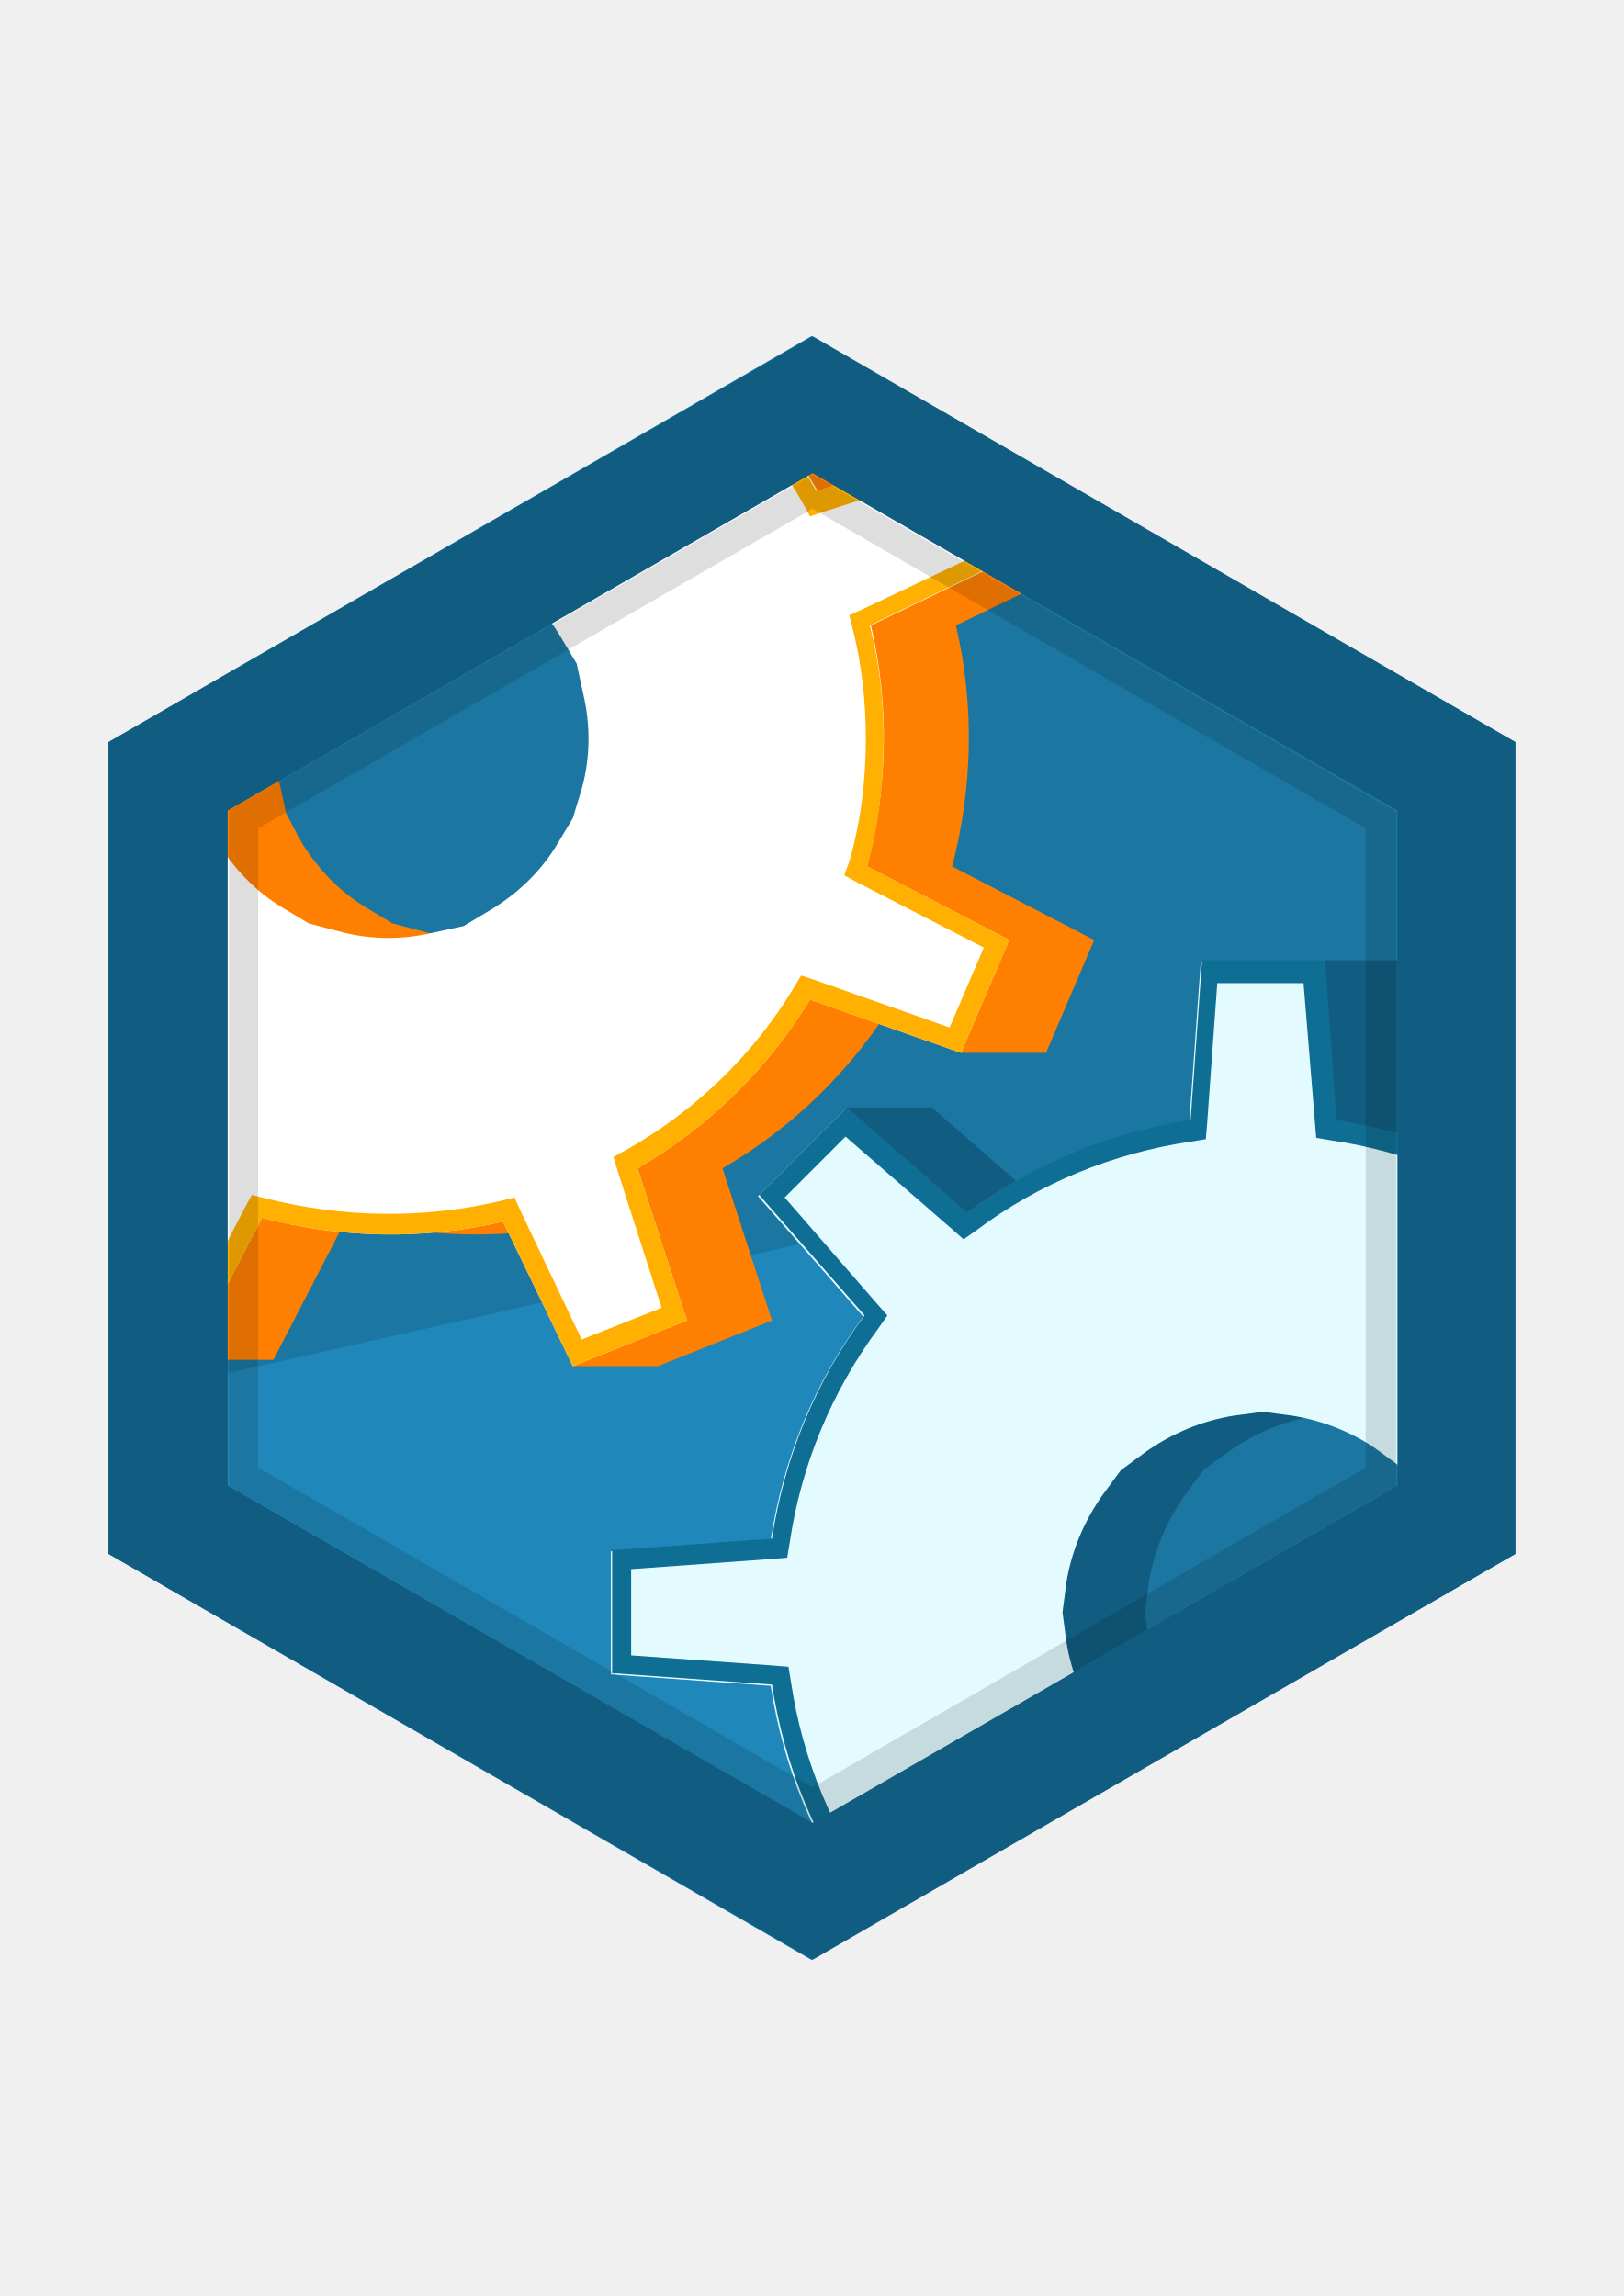
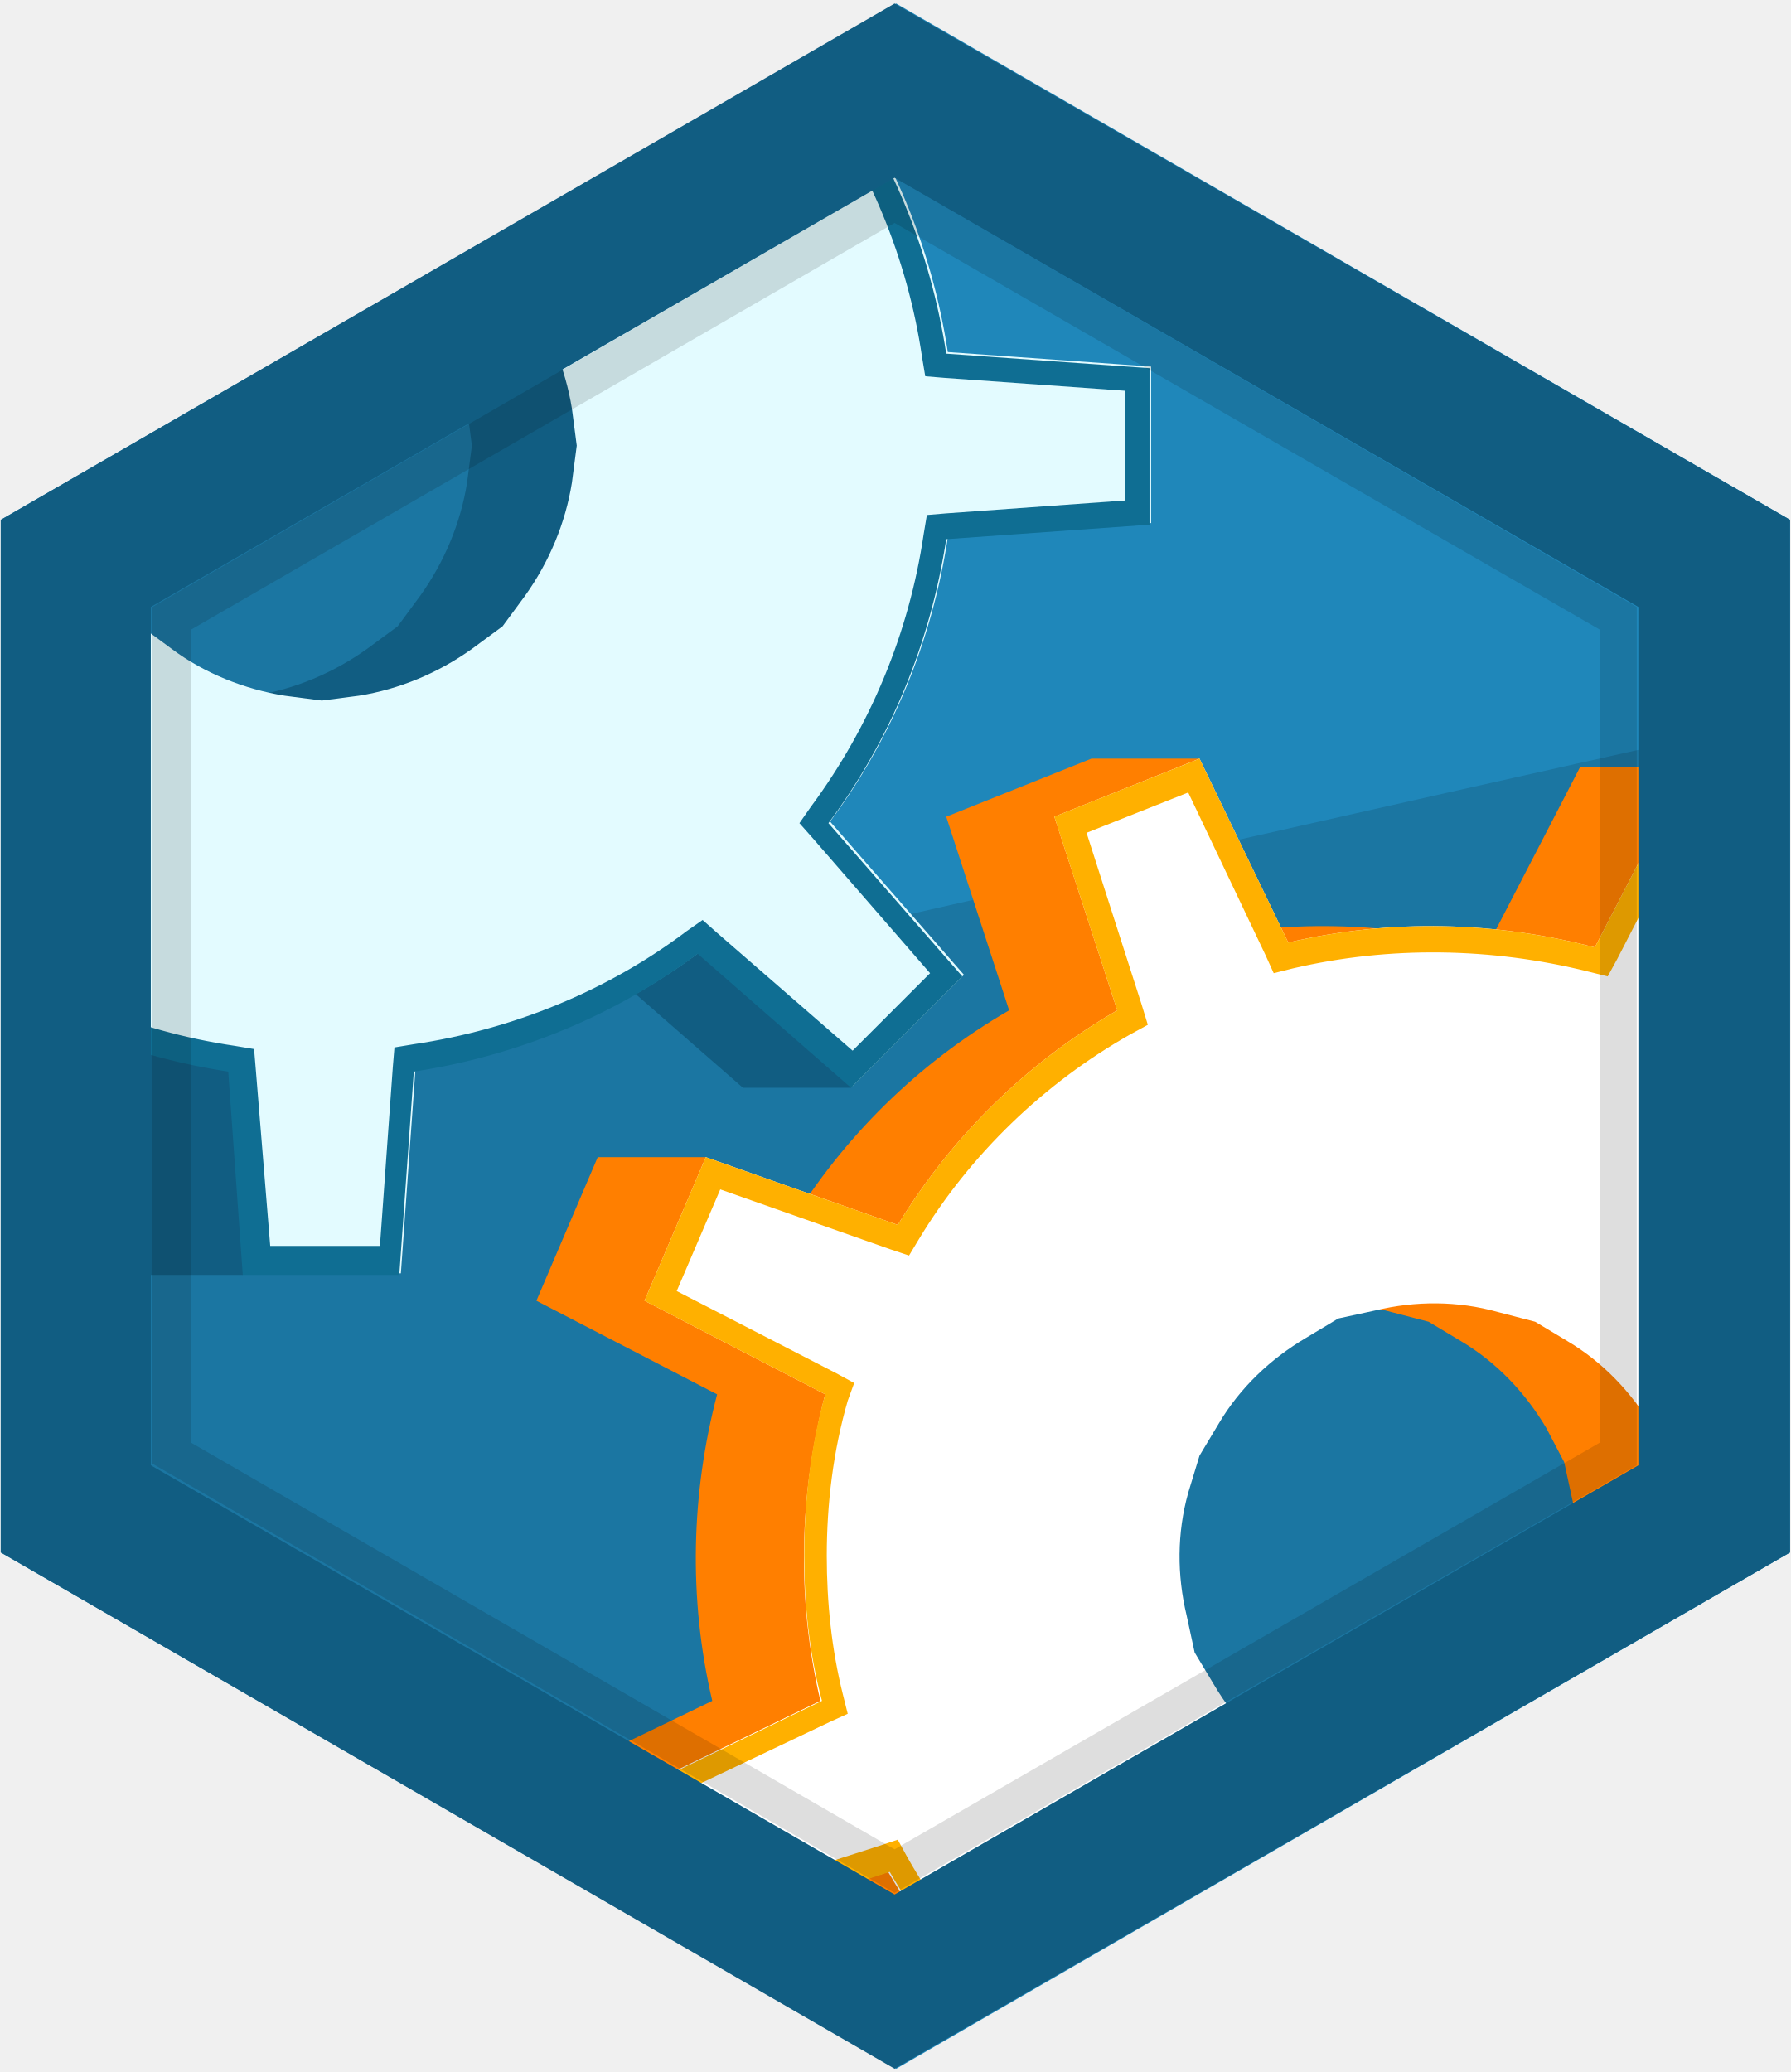
- <svg xmlns="http://www.w3.org/2000/svg" xmlns:xlink="http://www.w3.org/1999/xlink" version="1.1" id="Layer_1" x="0px" y="0px" width="841.889px" height="1190.551px" viewBox="0 0 841.889 1190.551" enable-background="new 0 0 841.889 1190.551" xml:space="preserve">
-   <g>
+ <svg xmlns="http://www.w3.org/2000/svg" xmlns:xlink="http://www.w3.org/1999/xlink" version="1.1" x="0px" y="0px" width="110.979px" height="128.417px" viewBox="0 0 110.979 128.417" enable-background="new 0 0 110.979 128.417" xml:space="preserve">
+   <g id="Layer_1">
+ </g>
+   <g id="Layer_4">
    <g>
      <g>
        <g>
          <g>
            <g>
-               <polygon fill="#1F87BA" points="56.236,805.748 420.615,1016.219 785.654,805.748 785.654,384.802 420.615,174.331         56.236,384.802       " />
              <g>
+                 <polygon fill="#1F87BA" points="110.945,32.217 55.545,0.219 0.047,32.217 0.047,96.216 55.545,128.215 110.945,96.216                 " />
                <g>
-                   <defs>
-                     <polygon id="SVGID_1_" points="75.967,794.566 420.615,993.857 765.922,794.566 765.922,395.984 420.615,196.693            75.967,395.984          " />
-                   </defs>
-                   <clipPath id="SVGID_2_">
-                     <use xlink:href="#SVGID_1_" overflow="visible" />
-                   </clipPath>
-                   <g opacity="0.13" clip-path="url(#SVGID_2_)">
-                     <path d="M-137.794,766.284c17.758,0,375.562-80.9,670.223-147.988c7.235-1.974-11.181,359.118-3.946,357.146           C729.747,929.4,923.118,528.844,923.118,528.844L979.683,1.348c0,0-1005.663,149.962-1033.288,220.338           C-81.229,292.063-137.794,766.284-137.794,766.284z" />
+                   <g>
+                     <g>
+                       <defs>
+                         <polygon id="SVGID_1_" points="107.943,33.918 55.545,3.619 3.047,33.918 3.047,94.516 55.545,124.815 107.943,94.516                         " />
+                       </defs>
+                       <clipPath id="SVGID_2_">
+                         <use xlink:href="#SVGID_1_" overflow="visible" />
+                       </clipPath>
+                       <g opacity="0.13" clip-path="url(#SVGID_2_)">
+                         <path d="M140.443,38.218c-2.7,0-57.098,12.299-101.897,22.5c-1.1,0.299,1.701-54.599,0.6-54.299             c-30.599,7-59.998,67.897-59.998,67.897l-8.6,80.199c0,0,152.895-22.801,157.094-33.5             C131.844,110.316,140.443,38.218,140.443,38.218z" />
+                       </g>
+                     </g>
                  </g>
-                 </g>
-                 <g>
-                   <defs>
-                     <polygon id="SVGID_3_" points="75.967,794.566 420.615,993.857 765.922,794.566 765.922,395.984 420.615,196.693            75.967,395.984          " />
-                   </defs>
-                   <clipPath id="SVGID_4_">
-                     <use xlink:href="#SVGID_3_" overflow="visible" />
-                   </clipPath>
-                   <g clip-path="url(#SVGID_4_)">
+                   <g>
                    <g>
-                       <path fill="#115D82" d="M593.598,836.003l1.973-15.128c2.631-16.442,9.209-32.229,19.074-46.041l9.208-12.496            l12.497-9.208c13.813-9.866,29.598-16.443,46.041-19.074l15.128-1.974l15.127,1.974            c16.443,2.631,32.887,9.208,46.041,19.074l12.497,9.208l9.208,12.496c9.866,13.813,16.443,29.599,19.074,46.041            l1.974,15.128l-1.974,15.128c-2.631,16.443-9.208,32.229-19.074,46.041l-9.208,12.496l-12.497,9.209            c-13.812,9.865-29.598,16.442-46.041,19.073l-15.127,1.974l-15.128-1.974c-16.443-2.631-32.229-9.208-46.041-19.073            l-12.497-9.209l-9.208-12.496c-9.865-13.813-16.443-29.598-19.074-46.041L593.598,836.003 M361.42,803.774v63.8            l82.874,5.919c6.577,42.752,23.021,82.216,48.014,115.76l-54.591,62.484l1.315,45.383H483.1l62.483-54.591            c33.545,24.993,73.008,41.437,115.76,48.014l-38.147,82.874h107.867l5.919-82.874            c42.753-6.577,82.216-23.021,115.76-48.014l19.074,54.591h44.068l45.383-45.383l-54.592-62.484            c24.994-33.544,41.438-73.008,48.015-115.76l82.873-5.919v-63.8l-82.873-5.92c-6.577-42.752-23.021-82.216-48.015-115.759            l54.592-62.484l-45.383-45.383h-44.068l-19.074,54.591c-33.544-24.993-73.007-41.437-115.76-48.014l-5.919-82.874h-44.067            l-25.652,82.874c-42.752,6.577-82.215,23.021-115.76,48.014L483.1,574.228h-44.067l-1.315,45.383l54.591,62.484            c-24.993,33.543-41.437,73.007-48.014,115.759L361.42,803.774L361.42,803.774z" />
-                       <path fill="#FF7F00" d="M148.317,421.635l-3.288-15.128c-3.946-16.443-3.946-33.544,0.657-49.987l3.946-15.128            l7.893-13.154c8.551-14.47,21.048-26.309,35.518-34.859l13.154-7.893l15.128-3.289            c16.443-3.946,33.544-3.946,49.987,0.658l15.128,3.946l13.154,7.893c14.47,8.551,26.31,21.047,34.859,35.518l7.893,13.154            l3.289,15.785c3.946,16.443,3.946,33.544-0.658,49.987l-3.946,15.128l-7.893,13.154            c-8.55,14.47-21.047,26.31-35.518,34.859l-13.154,7.893l-15.785,3.289c-16.443,3.946-33.544,3.946-49.987-0.658            l-15.128-3.946l-13.154-7.893c-14.47-8.55-26.31-21.047-34.859-35.517L148.317,421.635 M-79.914,478.2l-20.39,59.195            h44.067l78.927-25.651c21.705,37.49,51.961,68.403,87.478,90.108l-27.624,78.27l15.128,24.993h44.067l38.148-73.665            c40.121,10.523,82.873,11.839,124.968,1.974l-7.893,74.98h44.067l59.195-23.678l-25.651-78.928            c37.491-21.705,67.746-51.96,89.451-87.478l34.202,27.625h44.067l24.993-58.538l-73.665-38.148            c10.523-40.121,11.839-82.873,1.974-124.968l74.98-36.175L546.9,228.922h-44.068l-34.859,25.651            c-21.705-37.49-51.96-67.746-87.478-89.451l27.625-78.27l-58.538-24.993h-44.067l5.919,73.665            c-40.121-10.523-82.873-11.839-124.968-1.973L150.29,58.57h-44.068L91.095,82.249l25.651,78.927            C79.255,182.881,49,213.136,27.295,248.653l-78.27-27.624h-44.067l18.416,58.537l73.665,37.491            C-13.484,357.178-14.8,399.93-4.933,442.025L-79.914,478.2L-79.914,478.2z" />
-                     </g>
-                     <g>
-                       <path fill="#E3FBFF" d="M686.337,498.59h-63.8l-5.919,82.873c-42.752,6.577-82.216,23.021-115.76,48.015l-62.484-54.592            l-45.383,45.383l54.591,62.484c-24.993,33.544-41.437,73.008-48.014,115.76l-82.874,5.92v63.799l82.874,5.92            c6.577,42.752,23.021,82.216,48.014,115.76l-54.591,62.483l45.383,45.384l62.484-54.592            c33.544,24.994,73.008,41.437,115.76,48.015l5.919,82.873h63.8l5.92-82.873c42.752-6.578,82.216-23.021,115.76-48.015            l62.483,54.592l45.384-45.384l-54.592-62.483c24.994-33.544,41.437-73.008,48.014-115.76l82.874-5.92v-63.799            l-82.874-5.92c-6.577-42.752-23.02-82.216-48.014-115.76l54.592-62.484L870.5,574.885l-62.483,54.592            c-33.545-24.994-73.008-41.438-115.76-48.015L686.337,498.59z M669.894,734.055c16.443,2.631,32.887,9.208,46.041,19.074            l12.497,9.208l9.208,12.496c9.866,13.813,16.443,29.599,19.074,46.041l1.973,15.128l-1.973,15.128            c-2.631,16.443-9.208,32.229-19.074,46.041l-9.208,12.496l-12.497,9.209c-13.813,9.865-29.598,16.442-46.041,19.073            l-15.128,1.974l-15.127-1.974c-16.443-2.631-32.229-9.208-46.041-19.073l-12.497-9.209l-9.208-12.496            c-9.866-13.813-16.443-29.598-19.074-46.041l-1.974-15.128l1.974-15.128c2.631-16.442,9.208-32.229,19.074-46.041            l9.208-12.496l12.497-9.208c13.813-9.866,29.598-16.443,46.041-19.074l15.127-1.974L669.894,734.055z" />
-                     </g>
-                     <g>
-                       <path fill="#FFFFFF" d="M142.398,132.893l-36.176-74.98L47.027,81.591l25.651,78.928            c-37.49,21.705-67.745,51.96-89.45,87.478l-78.27-27.625l-24.994,58.538l73.666,38.148            c-10.523,40.121-11.84,82.873-1.974,124.968l-74.98,36.175l23.678,59.195l78.928-25.651            c21.705,37.49,51.96,68.403,87.478,90.108l-27.625,78.27l58.538,24.993l38.147-73.665            c40.122,10.523,82.874,11.839,124.969,1.974l36.175,74.98l59.195-23.678l-25.651-78.928            c37.49-21.705,67.746-51.96,89.451-87.478l78.27,27.625l24.993-58.538l-73.665-38.148            c10.523-40.121,11.839-82.873,1.973-124.968l74.981-36.175l-23.679-59.195l-78.927,25.651            c-21.705-37.49-51.961-67.746-87.478-89.451l27.624-78.27l-58.537-24.993l-38.148,73.665            C227.244,123.685,184.491,123.028,142.398,132.893z M227.902,283.512l15.128,3.947l13.154,7.893            c14.471,8.55,26.31,21.047,34.859,35.517l7.894,13.155l3.288,15.127c3.946,16.443,3.946,33.544-0.657,49.987            l-4.604,15.128l-7.893,13.154c-8.551,14.47-21.048,26.31-35.518,34.859l-13.154,7.893l-15.128,3.289            c-16.443,3.946-33.544,3.946-49.987-0.658l-15.128-3.946l-13.154-7.893c-14.47-8.55-26.309-21.047-34.859-35.517            l-7.893-13.155l-3.289-15.127c-3.946-16.443-3.946-33.544,0.658-49.987l3.946-15.128l7.893-13.154            c8.551-14.47,21.047-26.31,35.518-34.859l13.154-7.894l15.128-3.288C194.358,278.909,211.458,278.909,227.902,283.512z" />
-                     </g>
-                     <g>
-                       <path fill="#FFB000" d="M-110.17,483.462l66.431-31.571l7.234-3.288l-1.973-7.893c-4.604-18.417-6.577-37.49-6.577-56.564            c0-21.048,2.631-42.752,8.55-63.142l1.974-7.894l-7.235-3.946l-65.114-33.544l17.758-41.437l69.062,24.336l7.893,2.631            l4.604-7.235c21.047-34.859,51.303-63.799,86.162-83.531l7.235-3.946l-2.631-7.893L60.839,88.826l41.437-16.443            l31.571,66.431l3.288,7.235l7.894-1.974c39.463-9.208,80.9-8.551,120.363,1.315l7.894,1.974l3.946-7.235l33.544-65.115            l41.437,17.759l-24.336,69.062l-2.631,7.893l7.235,4.604c34.859,21.047,63.799,51.302,83.531,86.162l3.946,7.234            l7.893-2.631l69.719-22.362l16.443,41.437l-66.431,31.57l-7.234,3.289l1.973,7.893c4.604,18.417,6.577,37.49,6.577,56.564            c0,21.048-2.631,42.752-8.55,63.142l-2.631,7.235l7.234,3.946l65.115,33.544l-17.759,41.437l-69.062-24.335l-7.893-2.632            l-3.946,6.577c-21.047,34.86-51.303,63.8-86.162,83.531l-7.235,3.947l2.631,8.55l22.363,69.719l-41.437,16.443            l-31.571-66.43l-3.288-7.235l-7.894,1.973c-39.464,9.209-80.9,8.551-120.363-1.315l-7.894-1.973l-3.946,7.235            l-33.544,65.114l-41.437-17.759l24.336-69.061l2.631-7.893l-7.235-4.604c-34.859-21.047-63.799-51.303-83.531-86.162            l-3.946-7.235l-7.893,2.631l-69.719,22.363L-110.17,483.462 M-123.324,478.2l23.678,59.195l78.928-25.651            c21.705,37.49,51.96,68.403,87.478,90.108l-27.625,78.27l58.538,24.993l38.147-73.665            c40.122,10.523,82.874,11.839,124.969,1.974l36.175,74.98l59.195-23.678l-25.651-78.928            c37.49-21.705,67.746-51.96,89.451-87.478l78.27,27.625l24.993-58.538l-73.665-38.148            c5.919-21.047,8.55-43.409,8.55-65.772c0-19.731-1.973-39.464-7.234-59.195l74.98-36.175l-23.678-59.195l-78.928,25.651            c-21.705-37.49-51.96-67.746-87.478-89.451l27.625-78.27l-58.538-24.993l-38.147,73.665            c-40.122-10.523-82.874-11.839-124.969-1.973L105.565,58.57L46.369,82.249l25.651,78.927            c-37.49,21.705-67.746,51.961-89.451,87.478l-78.27-27.624l-24.993,58.537l73.665,38.148            c-5.919,21.048-8.55,43.41-8.55,65.772c0,19.732,1.973,39.464,7.234,59.195L-123.324,478.2L-123.324,478.2z" />
-                     </g>
-                     <path fill="#472E1C" d="M297.621,707.747" />
-                     <g>
-                       <g>
-                         <path fill="#0F6E93" d="M327.219,813.64l73.007-5.262l7.894-0.658l1.315-7.893c5.919-40.121,21.704-78.27,46.04-111.155             l4.604-6.577l-5.262-5.92l-48.014-55.249l31.57-31.571l55.249,48.015l5.92,5.262l6.577-4.604             c32.229-24.336,71.034-40.121,111.155-46.041l7.893-1.315l0.658-7.893l5.262-73.008h44.726l5.919,72.351l0.658,7.893             l7.893,1.315c40.121,5.92,78.27,21.705,111.155,46.041l6.578,4.604l5.919-5.262l55.249-48.014l31.571,31.57             l-48.015,55.249l-5.262,5.92l4.604,6.577c24.336,32.229,40.121,71.034,46.041,111.155l1.315,7.894l7.893,0.657             l73.008,5.262v45.383l-73.008,5.263l-7.893,0.657l-1.315,7.893c-5.92,40.121-21.705,78.27-46.041,111.156l-4.604,6.577             l5.262,5.919l48.015,55.249l-31.571,31.571l-55.249-48.014l-5.919-5.263l-6.578,4.604             c-32.886,24.336-71.034,40.121-111.155,46.041l-7.893,1.315l-0.658,7.893l-5.262,73.008h-44.726l-5.262-73.008             l-0.657-7.893l-7.893-1.315c-40.122-5.92-78.27-21.705-111.156-46.041l-6.577-4.604l-5.92,5.263l-55.249,48.014             l-31.57-31.571l48.014-55.249l5.262-5.919l-4.604-6.577c-24.336-32.887-40.121-71.035-46.041-111.156l-1.315-7.893             l-7.893-0.657l-73.665-5.263V813.64 M317.353,803.774v63.8l82.873,5.919c6.578,42.752,23.021,82.216,48.015,115.76             l-54.592,62.484l45.384,45.383l62.483-54.591c33.544,24.993,73.008,41.437,115.76,48.014l5.92,82.874h63.8l5.919-82.874             c42.752-6.577,82.216-23.021,115.76-48.014l62.484,54.591l45.383-45.383l-54.591-62.484             c24.993-33.544,41.437-73.008,48.014-115.76l82.873-5.919v-63.8l-82.873-5.92             c-6.577-42.752-23.021-82.216-48.014-115.759l54.591-62.484l-45.383-45.383l-62.484,54.591             c-33.544-24.993-73.008-41.437-115.76-48.014l-5.919-82.874h-63.8l-5.92,82.874             c-42.752,6.577-82.216,23.021-115.76,48.014l-62.483-54.591l-45.384,45.383l54.592,62.484             c-24.994,33.543-41.437,73.007-48.015,115.759L317.353,803.774L317.353,803.774z" />
+                       <defs>
+                         <polygon id="SVGID_3_" points="107.943,33.918 55.545,3.619 3.047,33.918 3.047,94.516 55.545,124.815 107.943,94.516                         " />
+                       </defs>
+                       <clipPath id="SVGID_4_">
+                         <use xlink:href="#SVGID_3_" overflow="visible" />
+                       </clipPath>
+                       <g clip-path="url(#SVGID_4_)">
+                         <g>
+                           <path fill="#115D82" d="M29.247,27.618l-0.299,2.3c-0.4,2.5-1.4,4.899-2.9,7l-1.401,1.9l-1.899,1.399              c-2.1,1.5-4.5,2.5-7,2.901l-2.3,0.299l-2.3-0.299c-2.5-0.4-5-1.4-6.999-2.901l-1.9-1.399l-1.4-1.9              c-1.5-2.101-2.5-4.5-2.9-7l-0.3-2.3l0.3-2.3c0.4-2.5,1.4-4.9,2.9-6.999l1.4-1.9l1.9-1.399              c2.099-1.5,4.5-2.501,6.999-2.901l2.3-0.3l2.3,0.3c2.5,0.4,4.9,1.401,7,2.901l1.899,1.399l1.401,1.9              c1.5,2.1,2.5,4.5,2.9,6.999L29.247,27.618 M64.545,32.518v-9.7l-12.6-0.9c-1-6.499-3.5-12.499-7.3-17.599l8.3-9.5              l-0.2-6.899h-6.7l-9.5,8.299c-5.101-3.8-11.1-6.3-17.6-7.3l5.8-12.599H8.347l-0.9,12.599c-6.5,1-12.5,3.5-17.599,7.3              l-2.901-8.299h-6.7l-6.899,6.899l8.299,9.5c-3.799,5.1-6.299,11.1-7.299,17.599l-12.6,0.9v9.7l12.6,0.899              c1,6.5,3.5,12.501,7.299,17.6l-8.299,9.5l6.899,6.9h6.7l2.901-8.3c5.1,3.8,11.099,6.299,17.599,7.3l0.9,12.6h6.7              l3.899-12.6c6.5-1.001,12.5-3.5,17.6-7.3l9.5,8.3h6.7l0.2-6.9l-8.3-9.5c3.8-5.099,6.299-11.1,7.3-17.6L64.545,32.518              L64.545,32.518z" />
+                           <path fill="#FF7F00" d="M96.945,90.617l0.5,2.299c0.6,2.501,0.6,5.1-0.102,7.601l-0.599,2.3l-1.2,2              c-1.299,2.199-3.2,4-5.398,5.299l-2.002,1.2l-2.3,0.501c-2.499,0.6-5.099,0.6-7.599-0.101l-2.301-0.601l-2-1.198              c-2.199-1.301-4.001-3.201-5.3-5.401l-1.2-1.999l-0.499-2.4c-0.601-2.5-0.601-5.1,0.099-7.599l0.602-2.302l1.199-2              c1.3-2.199,3.2-3.999,5.4-5.298l2-1.201l2.4-0.5c2.5-0.601,5.099-0.601,7.599,0.101l2.301,0.6l2,1.2              c2.199,1.3,3.999,3.199,5.3,5.399L96.945,90.617 M131.643,82.016l3.101-9h-6.698l-12.002,3.9              c-3.299-5.7-7.898-10.4-13.299-13.699l4.199-11.9l-2.3-3.8h-6.699l-5.8,11.2c-6.1-1.601-12.6-1.8-19-0.301l1.2-11.398              h-6.699l-9,3.599l3.899,12c-5.7,3.299-10.299,7.9-13.599,13.3l-5.201-4.199h-6.699l-3.8,8.898l11.2,5.802              c-1.6,6.1-1.801,12.599-0.301,18.998l-11.399,5.501l3.6,8.997h6.699l5.3-3.899c3.299,5.701,7.901,10.301,13.3,13.601              l-4.199,11.9l8.898,3.8h6.7l-0.898-11.2c6.098,1.601,12.598,1.8,18.997,0.3l5.501,11.4h6.699l2.301-3.602l-3.901-11.999              c5.7-3.299,10.3-7.9,13.6-13.298l11.902,4.198h6.697l-2.799-8.899l-11.199-5.7c1.6-6.1,1.8-12.6,0.298-18.998              L131.643,82.016L131.643,82.016z" />
+                         </g>
+                         <g>
+                           <path fill="#E3FBFF" d="M15.146,78.917h9.7l0.9-12.601c6.5-1,12.5-3.5,17.6-7.3l9.499,8.299l6.9-6.899l-8.299-9.499              c3.798-5.1,6.3-11.099,7.299-17.599l12.601-0.901v-9.699l-12.601-0.9c-0.999-6.5-3.501-12.5-7.299-17.6l8.299-9.5              l-6.9-6.9l-9.499,8.3c-5.1-3.8-11.1-6.3-17.6-7.3l-0.9-12.599h-9.7l-0.9,12.599c-6.5,1-12.5,3.5-17.599,7.3l-9.5-8.3              l-6.9,6.9l8.3,9.5c-3.8,5.1-6.3,11.1-7.299,17.6l-12.6,0.9v9.699l12.6,0.901c1,6.5,3.499,12.5,7.299,17.599l-8.3,9.499              l6.9,6.899l9.5-8.298c5.1,3.799,11.1,6.3,17.599,7.299L15.146,78.917z M17.647,43.118c-2.5-0.4-5-1.4-7-2.9l-1.9-1.4              l-1.4-1.9c-1.5-2.101-2.5-4.5-2.9-7l-0.299-2.3l0.299-2.299c0.401-2.5,1.4-4.9,2.9-7l1.4-1.9l1.9-1.399              c2.101-1.5,4.5-2.5,7-2.9l2.3-0.3l2.3,0.3c2.5,0.4,4.9,1.4,7,2.9l1.9,1.399l1.399,1.9c1.5,2.1,2.5,4.5,2.9,7l0.3,2.299              l-0.3,2.3c-0.4,2.5-1.401,4.899-2.9,7l-1.399,1.9l-1.9,1.4c-2.1,1.5-4.5,2.5-7,2.9l-2.3,0.3L17.647,43.118z" />
+                         </g>
+                         <g>
+                           <path fill="#FFFFFF" d="M97.845,134.515l5.499,11.4l9-3.601l-3.898-12c5.698-3.3,10.299-7.899,13.599-13.3l11.898,4.2              l3.8-8.899l-11.199-5.801c1.601-6.1,1.8-12.6,0.301-18.998l11.397-5.501l-3.598-9l-12.001,3.9              c-3.299-5.7-7.899-10.4-13.299-13.699l4.2-11.9l-8.9-3.8l-5.8,11.2c-6.1-1.601-12.6-1.8-18.999-0.301l-5.5-11.398              l-8.999,3.599l3.899,12c-5.699,3.299-10.301,7.9-13.601,13.3l-11.899-4.199l-3.8,8.898l11.2,5.802              c-1.599,6.099-1.8,12.599-0.299,18.997l-11.4,5.5l3.6,8.999l12-3.899c3.3,5.701,7.9,10.301,13.299,13.601l-4.2,11.9              l8.9,3.8l5.799-11.2C84.946,135.915,91.445,136.015,97.845,134.515z M84.845,111.616l-2.3-0.6l-2.002-1.201              c-2.198-1.299-3.998-3.2-5.299-5.398l-1.201-2l-0.499-2.301c-0.599-2.5-0.599-5.1,0.1-7.599l0.701-2.302l1.2-2              c1.3-2.199,3.2-3.999,5.399-5.298l1.999-1.201l2.303-0.5c2.499-0.601,5.098-0.601,7.597,0.101l2.302,0.6l1.999,1.2              c2.199,1.3,4.001,3.199,5.301,5.399l1.2,2.001l0.499,2.299c0.6,2.5,0.6,5.101-0.1,7.6l-0.601,2.299l-1.2,2.002              c-1.3,2.199-3.2,3.999-5.399,5.299l-2,1.201l-2.3,0.499C89.944,112.316,87.344,112.316,84.845,111.616z" />
+                         </g>
+                         <g>
+                           <path fill="#FFB000" d="M136.245,81.216l-10.101,4.8l-1.101,0.501l0.301,1.199c0.699,2.801,0.999,5.699,0.999,8.6              c0,3.201-0.4,6.5-1.3,9.6l-0.301,1.201l1.102,0.6l9.898,5.1l-2.699,6.301l-10.499-3.7l-1.201-0.401l-0.699,1.101              c-3.201,5.3-7.8,9.699-13.101,12.698l-1.1,0.601l0.401,1.201l3.399,10.6l-6.3,2.499l-4.8-10.1l-0.5-1.1l-1.2,0.299              c-6,1.4-12.3,1.301-18.3-0.198l-1.2-0.301l-0.599,1.1l-5.102,9.899l-6.3-2.698l3.699-10.501l0.401-1.2l-1.1-0.699              c-5.301-3.201-9.701-7.8-12.699-13.1l-0.601-1.101l-1.2,0.4l-10.601,3.4l-2.5-6.3l10.1-4.801l1.1-0.5l-0.3-1.199              c-0.7-2.8-0.999-5.701-0.999-8.601c0-3.198,0.398-6.499,1.299-9.6l0.4-1.1l-1.1-0.6l-9.9-5.101l2.7-6.3l10.5,3.699              l1.2,0.401l0.602-1c3.199-5.3,7.799-9.699,13.1-12.7l1.098-0.6l-0.398-1.3l-3.4-10.599l6.3-2.5l4.801,10.099              l0.499,1.101l1.2-0.3c6-1.4,12.3-1.299,18.3,0.201l1.2,0.3l0.601-1.1l5.098-9.899l6.3,2.7l-3.7,10.5l-0.399,1.2              l1.102,0.699c5.299,3.201,9.699,7.801,12.698,13.1l0.602,1.101l1.2-0.4l10.601-3.398L136.245,81.216 M138.242,82.016              l-3.598-9l-12.001,3.9c-3.299-5.7-7.899-10.4-13.299-13.699l4.2-11.9l-8.9-3.8l-5.8,11.2              c-6.1-1.601-12.6-1.8-18.999-0.301l-5.5-11.398l-8.999,3.599l3.899,12c-5.699,3.299-10.301,7.9-13.601,13.3              l-11.899-4.199l-3.8,8.898l11.2,5.802c-0.9,3.198-1.3,6.6-1.3,9.999c0,2.999,0.3,6,1.1,8.998l-11.399,5.5l3.6,8.999              l12-3.899c3.299,5.701,7.901,10.301,13.3,13.601l-4.2,11.9l8.899,3.8l5.799-11.2c6.101,1.601,12.601,1.8,19.001,0.3              l5.499,11.4l8.999-3.602l-3.898-11.999c5.699-3.299,10.3-7.9,13.599-13.298l11.899,4.198l3.8-8.899l-11.198-5.8              c0.898-3.2,1.299-6.599,1.299-9.999c0-3.001-0.299-6-1.099-9L138.242,82.016L138.242,82.016z" />
+                         </g>
+                         <path fill="#472E1C" d="M74.246,47.117" />
+                         <g>
+                           <g>
+                             <path fill="#0F6E93" d="M69.746,31.018l-11.1,0.799l-1.199,0.101l-0.201,1.2c-0.9,6.1-3.3,11.899-7,16.9l-0.699,0.999               l0.799,0.9l7.299,8.399l-4.8,4.801l-8.398-7.3l-0.9-0.8l-1,0.7c-4.899,3.7-10.8,6.1-16.899,7l-1.2,0.2l-0.1,1.2               l-0.8,11.101h-6.8l-0.9-11.001l-0.1-1.199l-1.2-0.2c-6.1-0.9-11.899-3.299-16.899-7l-1-0.701l-0.9,0.8l-8.4,7.3               l-4.8-4.801l7.3-8.4l0.8-0.899l-0.701-1c-3.699-4.9-6.099-10.799-6.999-16.899l-0.2-1.2l-1.2-0.099l-11.1-0.8v-6.9               l11.1-0.8l1.2-0.099l0.2-1.2c0.9-6.101,3.3-11.9,6.999-16.9l0.701-1l-0.8-0.9l-7.3-8.4l4.8-4.799l8.4,7.299l0.9,0.8               l1-0.7c5-3.7,10.799-6.1,16.899-7l1.2-0.201l0.1-1.199l0.8-11.1h6.8l0.8,11.1l0.1,1.199l1.2,0.201               c6.1,0.9,11.899,3.299,16.899,7l1,0.7l0.9-0.8l8.4-7.299l4.8,4.799l-7.301,8.4l-0.8,0.9l0.701,1               c3.7,5.001,6.1,10.8,6.999,16.9l0.2,1.2l1.201,0.099l11.199,0.8V31.018 M71.245,32.518v-9.7l-12.599-0.9               c-1.001-6.499-3.5-12.499-7.3-17.599l8.3-9.5l-6.9-6.899l-9.5,8.299c-5.1-3.8-11.1-6.3-17.599-7.3l-0.9-12.599h-9.7               l-0.9,12.599c-6.5,1-12.5,3.5-17.6,7.3l-9.5-8.299l-6.9,6.899l8.3,9.5c-3.8,5.1-6.3,11.1-7.3,17.599l-12.6,0.9v9.7               l12.6,0.899c1,6.5,3.5,12.501,7.3,17.6l-8.3,9.5l6.9,6.9l9.5-8.3c5.1,3.8,11.1,6.299,17.6,7.3l0.9,12.6h9.7l0.9-12.6               c6.5-1.001,12.499-3.5,17.599-7.3l9.5,8.3l6.9-6.9l-8.3-9.5c3.8-5.099,6.299-11.1,7.3-17.6L71.245,32.518               L71.245,32.518z" />
+                           </g>
+                         </g>
                      </g>
                    </g>
                  </g>
                </g>
              </g>
            </g>
          </g>
        </g>
      </g>
-     </g>
-     <g>
-       <path fill="#115D82" d="M118.062,420.32l303.212-174.955L724.486,420.32v349.91L421.274,945.185L118.062,770.23V420.32     M56.236,384.802v420.945l365.038,210.472l364.38-210.472V384.802l-364.38-210.472L56.236,384.802L56.236,384.802z" />
-       <g opacity="0.13">
-         <path d="M133.847,429.528l287.427-165.747l286.769,165.747v331.494L421.274,926.769L133.847,761.022V429.528 M118.719,420.32     v349.91l302.555,174.955L723.827,770.23V420.977L421.274,246.022L118.719,420.32L118.719,420.32z" />
+       <g>
+         <path fill="#115D82" d="M101.544,90.816l-46.098,26.599L9.347,90.816V37.618l46.099-26.599l46.098,26.599V90.816 M110.945,96.216     V32.218l-55.499-32l-55.399,32v63.998l55.399,31.999L110.945,96.216L110.945,96.216z" />
+         <g opacity="0.13">
+           <path d="M99.145,89.416l-43.699,25.2l-43.599-25.2V39.018l43.599-25.2l43.699,25.2V89.416 M101.443,90.816V37.618L55.446,11.019      L9.448,37.618v53.098l45.999,26.599L101.443,90.816L101.443,90.816z" />
+         </g>
      </g>
    </g>
  </g>
+   <g id="Layer_3">
+ </g>
+   <g id="Layer_2">
+ </g>
</svg>
